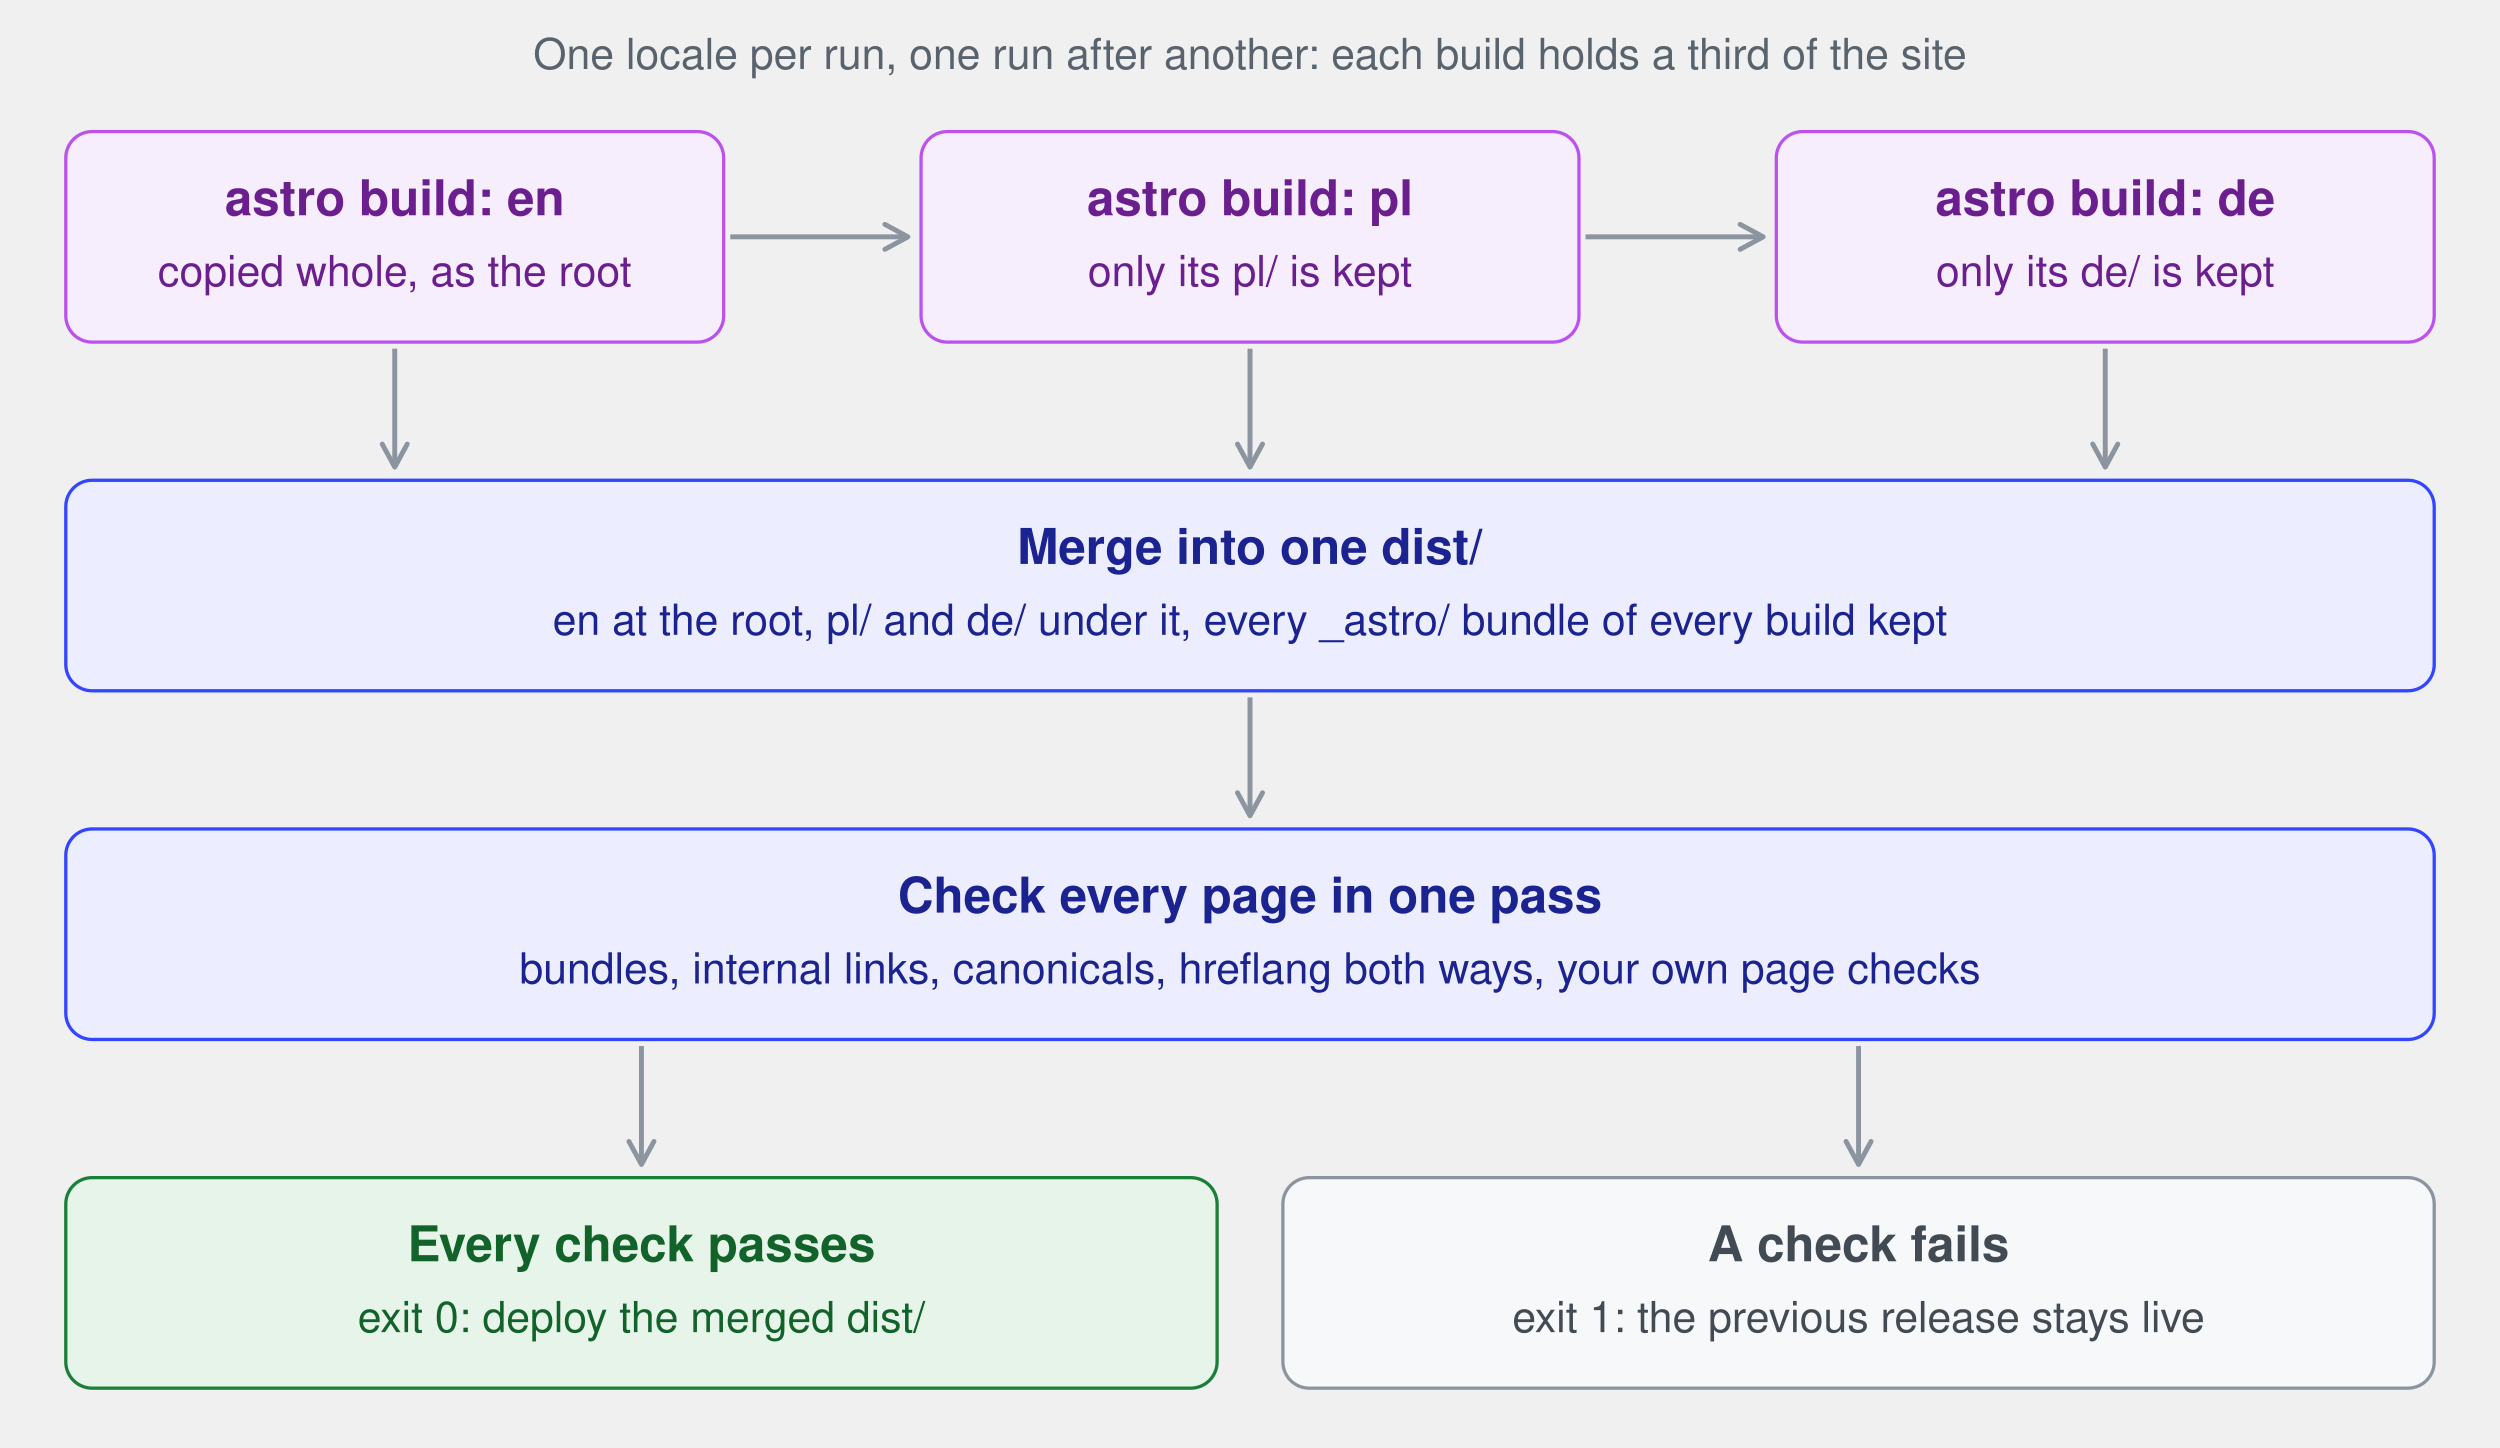
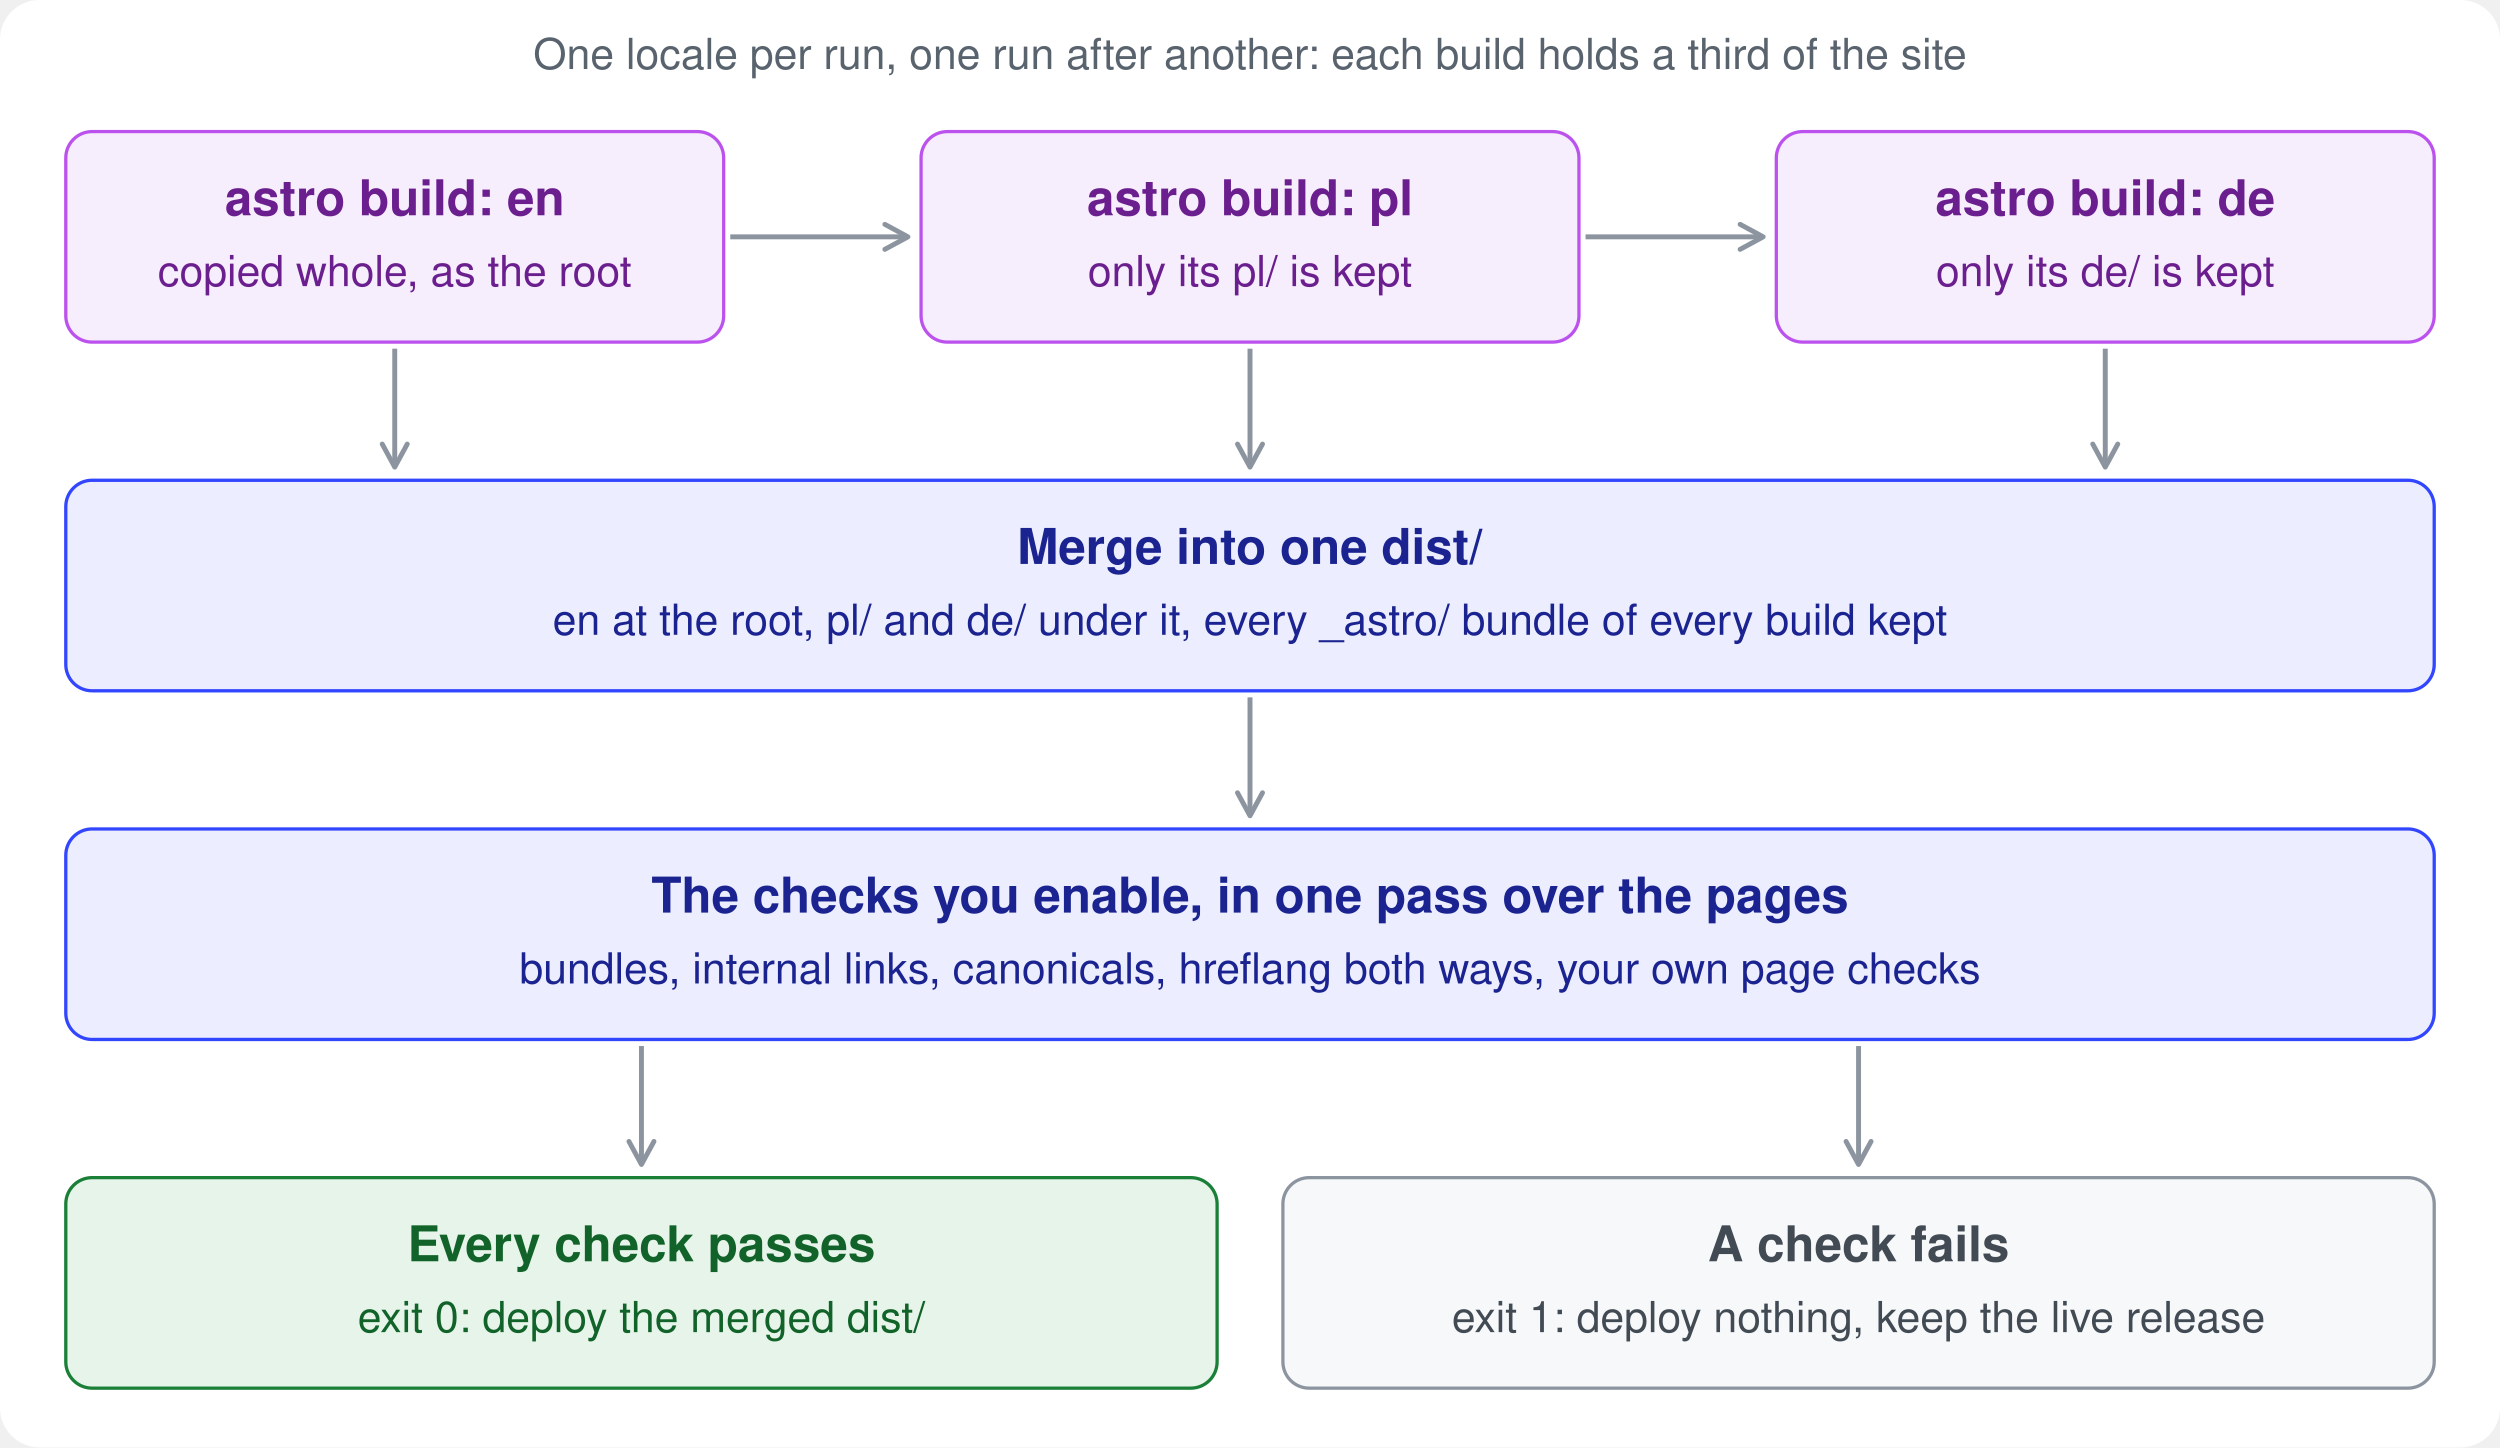
<svg xmlns="http://www.w3.org/2000/svg" width="760" height="440" viewBox="0 0 760 440" role="img" font-family="-apple-system, BlinkMacSystemFont, 'Segoe UI', Helvetica, Arial, sans-serif">
+   <rect width="760" height="440" rx="12" fill="#ffffff" />
  <text x="380" y="18" font-size="13" font-weight="400" fill="#59636e" text-anchor="middle" dominant-baseline="central">One locale per run, one run after another: each build holds a third of the site</text>
  <rect x="20" y="40" width="200" height="64" rx="8" fill="#f6edfd" stroke="#bc52ee" stroke-width="1" />
  <text x="120" y="62" font-size="15" font-weight="600" fill="#6b1f8f" text-anchor="middle" dominant-baseline="central">astro build: en</text>
  <text x="120" y="84" font-size="13" font-weight="400" fill="#6b1f8f" text-anchor="middle" dominant-baseline="central">copied whole, as the root</text>
  <rect x="280" y="40" width="200" height="64" rx="8" fill="#f6edfd" stroke="#bc52ee" stroke-width="1" />
  <text x="380" y="62" font-size="15" font-weight="600" fill="#6b1f8f" text-anchor="middle" dominant-baseline="central">astro build: pl</text>
  <text x="380" y="84" font-size="13" font-weight="400" fill="#6b1f8f" text-anchor="middle" dominant-baseline="central">only its pl/ is kept</text>
  <rect x="540" y="40" width="200" height="64" rx="8" fill="#f6edfd" stroke="#bc52ee" stroke-width="1" />
  <text x="640" y="62" font-size="15" font-weight="600" fill="#6b1f8f" text-anchor="middle" dominant-baseline="central">astro build: de</text>
  <text x="640" y="84" font-size="13" font-weight="400" fill="#6b1f8f" text-anchor="middle" dominant-baseline="central">only its de/ is kept</text>
  <line x1="222" y1="72" x2="276" y2="72" stroke="#8c959f" stroke-width="1.5" />
  <path d="M269.0 75.8 L276 72 L269.0 68.2" fill="none" stroke="#8c959f" stroke-width="1.5" stroke-linecap="round" stroke-linejoin="round" />
  <line x1="482" y1="72" x2="536" y2="72" stroke="#8c959f" stroke-width="1.5" />
  <path d="M529.0 75.8 L536 72 L529.0 68.2" fill="none" stroke="#8c959f" stroke-width="1.5" stroke-linecap="round" stroke-linejoin="round" />
  <line x1="120" y1="106" x2="120" y2="142" stroke="#8c959f" stroke-width="1.5" />
  <path d="M116.2 135.0 L120 142 L123.8 135.0" fill="none" stroke="#8c959f" stroke-width="1.5" stroke-linecap="round" stroke-linejoin="round" />
  <line x1="380" y1="106" x2="380" y2="142" stroke="#8c959f" stroke-width="1.5" />
  <path d="M376.2 135.0 L380 142 L383.8 135.0" fill="none" stroke="#8c959f" stroke-width="1.5" stroke-linecap="round" stroke-linejoin="round" />
  <line x1="640" y1="106" x2="640" y2="142" stroke="#8c959f" stroke-width="1.5" />
  <path d="M636.2 135.0 L640 142 L643.8 135.0" fill="none" stroke="#8c959f" stroke-width="1.5" stroke-linecap="round" stroke-linejoin="round" />
  <rect x="20" y="146" width="720" height="64" rx="8" fill="#eceeff" stroke="#3245ff" stroke-width="1" />
  <text x="380" y="168" font-size="15" font-weight="600" fill="#1a2390" text-anchor="middle" dominant-baseline="central">Merge into one dist/</text>
  <text x="380" y="190" font-size="13" font-weight="400" fill="#1a2390" text-anchor="middle" dominant-baseline="central">en at the root, pl/ and de/ under it, every _astro/ bundle of every build kept</text>
  <line x1="380" y1="212" x2="380" y2="248" stroke="#8c959f" stroke-width="1.5" />
  <path d="M376.2 241.0 L380 248 L383.8 241.0" fill="none" stroke="#8c959f" stroke-width="1.5" stroke-linecap="round" stroke-linejoin="round" />
  <rect x="20" y="252" width="720" height="64" rx="8" fill="#eceeff" stroke="#3245ff" stroke-width="1" />
-   <text x="380" y="274" font-size="15" font-weight="600" fill="#1a2390" text-anchor="middle" dominant-baseline="central">Check every page in one pass</text>
+   <text x="380" y="274" font-size="15" font-weight="600" fill="#1a2390" text-anchor="middle" dominant-baseline="central">The checks you enable, in one pass over the pages</text>
  <text x="380" y="296" font-size="13" font-weight="400" fill="#1a2390" text-anchor="middle" dominant-baseline="central">bundles, internal links, canonicals, hreflang both ways, your own page checks</text>
  <line x1="195" y1="318" x2="195" y2="354" stroke="#8c959f" stroke-width="1.5" />
  <path d="M191.2 347.0 L195 354 L198.8 347.0" fill="none" stroke="#8c959f" stroke-width="1.5" stroke-linecap="round" stroke-linejoin="round" />
  <line x1="565" y1="318" x2="565" y2="354" stroke="#8c959f" stroke-width="1.5" />
  <path d="M561.2 347.0 L565 354 L568.8 347.0" fill="none" stroke="#8c959f" stroke-width="1.5" stroke-linecap="round" stroke-linejoin="round" />
  <rect x="20" y="358" width="350" height="64" rx="8" fill="#e6f4ea" stroke="#1a7f37" stroke-width="1" />
  <text x="195" y="380" font-size="15" font-weight="600" fill="#116329" text-anchor="middle" dominant-baseline="central">Every check passes</text>
  <text x="195" y="402" font-size="13" font-weight="400" fill="#116329" text-anchor="middle" dominant-baseline="central">exit 0: deploy the merged dist/</text>
  <rect x="390" y="358" width="350" height="64" rx="8" fill="#f6f8fa" stroke="#8c959f" stroke-width="1" />
  <text x="565" y="380" font-size="15" font-weight="600" fill="#424a53" text-anchor="middle" dominant-baseline="central">A check fails</text>
-   <text x="565" y="402" font-size="13" font-weight="400" fill="#424a53" text-anchor="middle" dominant-baseline="central">exit 1: the previous release stays live</text>
+   <text x="565" y="402" font-size="13" font-weight="400" fill="#424a53" text-anchor="middle" dominant-baseline="central">exit 1: deploy nothing, keep the live release</text>
</svg>
